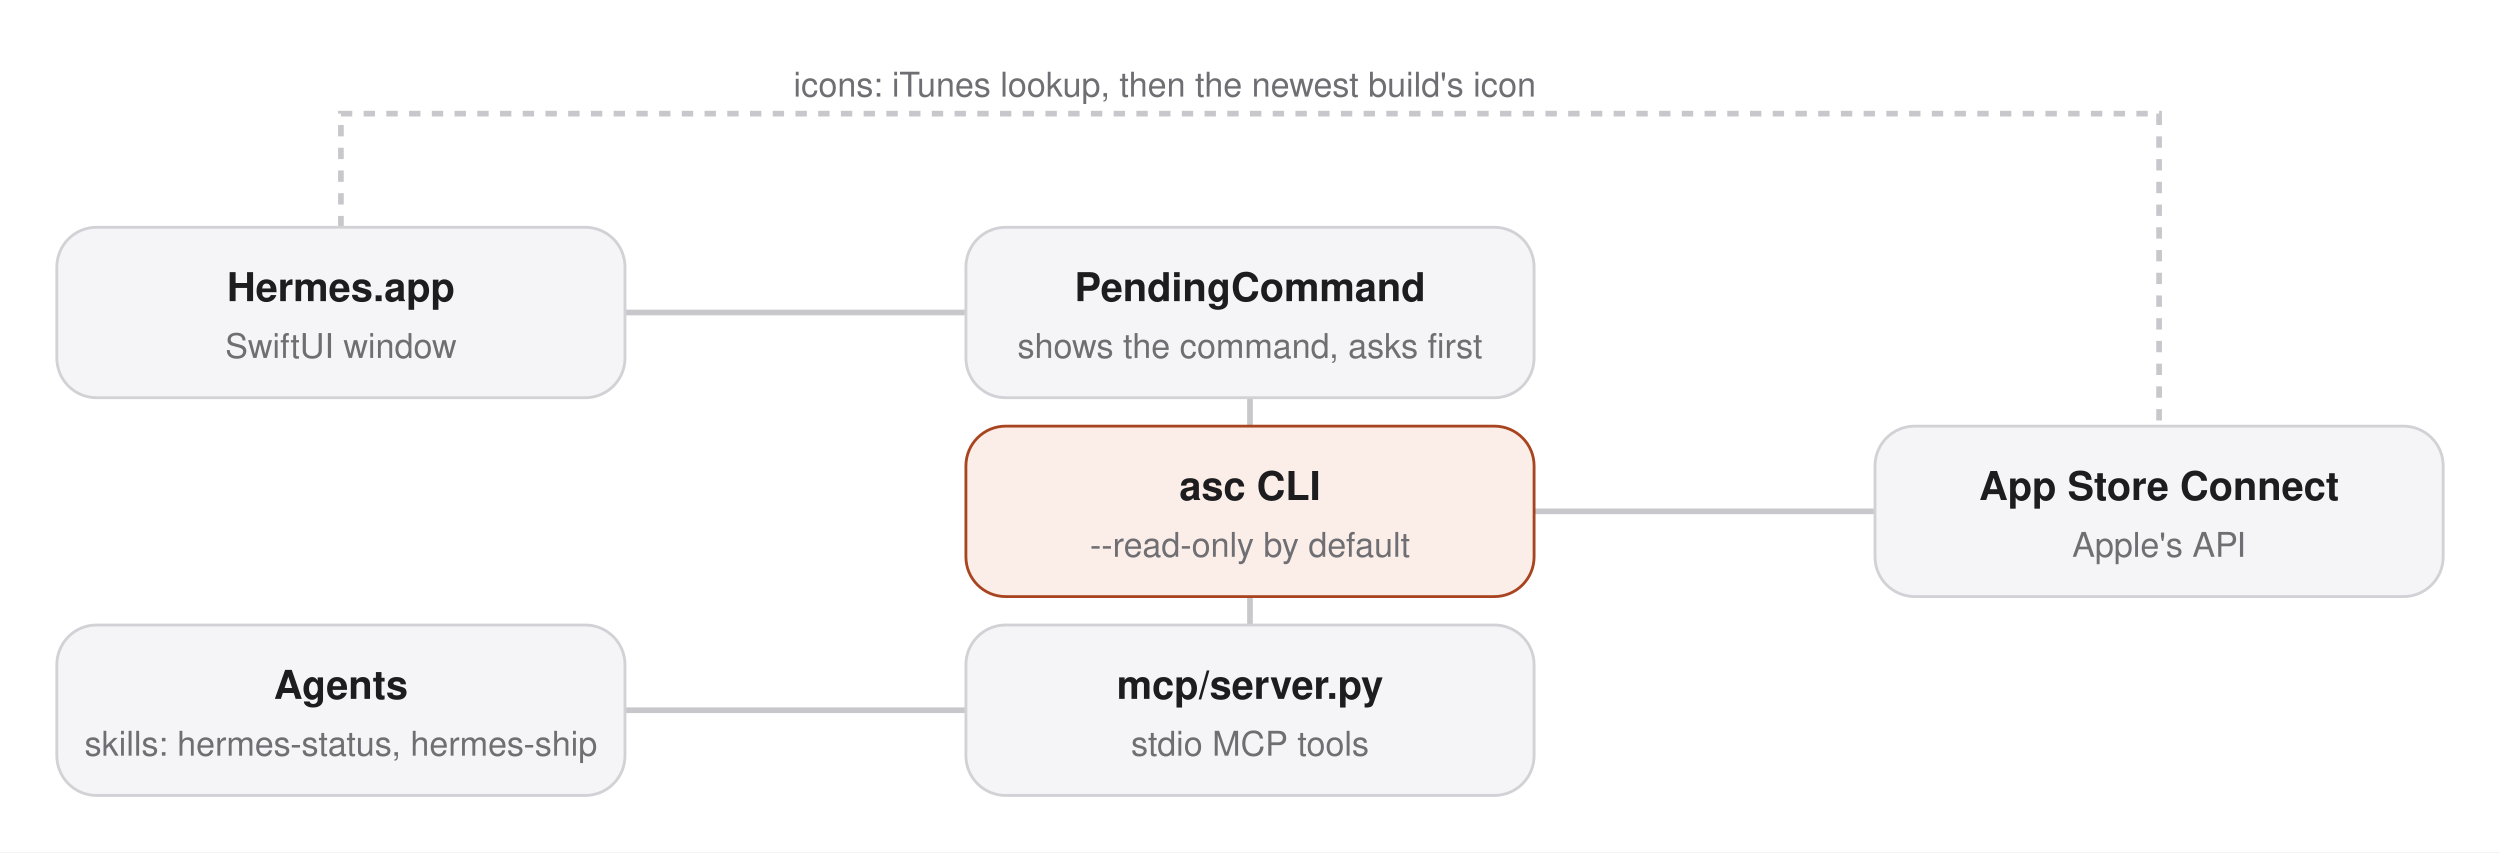
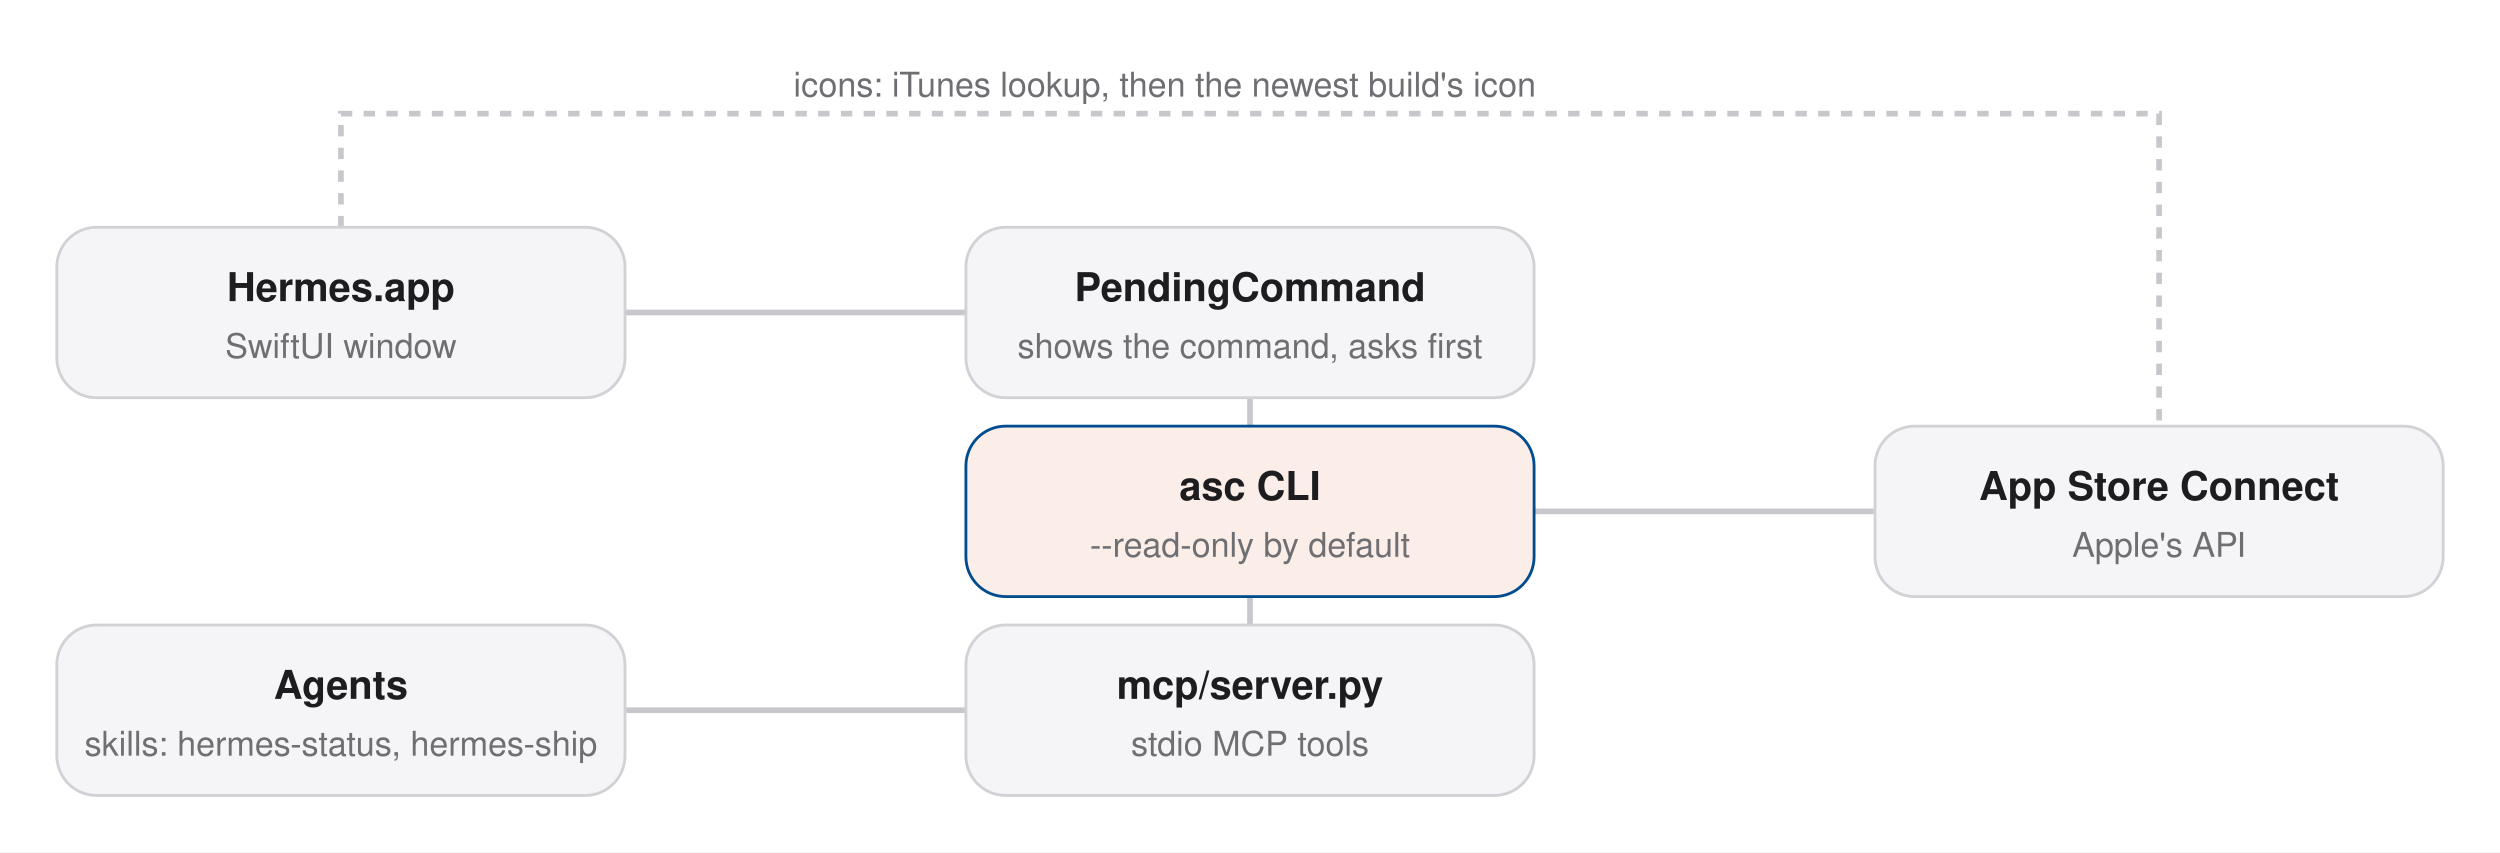
<svg xmlns="http://www.w3.org/2000/svg" viewBox="0 0 880 300" font-family="-apple-system, Helvetica, sans-serif" font-size="14">
  <rect width="880" height="300" fill="#fff" />
  <g stroke="#c7c7cc" stroke-width="2" fill="none">
    <path d="M220 110H340" />
    <path d="M220 250H340" />
    <path d="M540 180H660" />
    <path d="M440 140V150" />
    <path d="M440 210V220" />
    <path d="M120 80V40H760V150" stroke-dasharray="4 4" />
  </g>
  <g fill="#f5f5f7" stroke="#d1d1d6">
    <rect x="20" y="80" width="200" height="60" rx="14" />
    <rect x="20" y="220" width="200" height="60" rx="14" />
    <rect x="340" y="80" width="200" height="60" rx="14" />
-     <rect x="340" y="150" width="200" height="60" rx="14" fill="#fbeee8" stroke="#a8441f" />
+     <rect x="340" y="150" width="200" height="60" rx="14" fill="#fbeee8" stroke="#004C8F" />
    <rect x="340" y="220" width="200" height="60" rx="14" />
    <rect x="660" y="150" width="200" height="60" rx="14" />
  </g>
  <g fill="#1d1d1f" text-anchor="middle">
    <text x="120" y="106" font-weight="600">Hermes.app</text>
    <text x="120" y="126" fill="#6e6e73" font-size="12">SwiftUI window</text>
    <text x="120" y="246" font-weight="600">Agents</text>
    <text x="120" y="266" fill="#6e6e73" font-size="12">skills: hermes-status, hermes-ship</text>
    <text x="440" y="106" font-weight="600">PendingCommand</text>
    <text x="440" y="126" fill="#6e6e73" font-size="12">shows the command, asks first</text>
    <text x="440" y="176" font-weight="600">asc CLI</text>
    <text x="440" y="196" fill="#6e6e73" font-size="12">--read-only by default</text>
    <text x="440" y="246" font-weight="600">mcp/server.py</text>
    <text x="440" y="266" fill="#6e6e73" font-size="12">stdio MCP tools</text>
    <text x="760" y="176" font-weight="600">App Store Connect</text>
    <text x="760" y="196" fill="#6e6e73" font-size="12">Apple's API</text>
    <text x="410" y="34" fill="#6e6e73" font-size="12">icons: iTunes lookup, then the newest build's icon</text>
  </g>
</svg>
